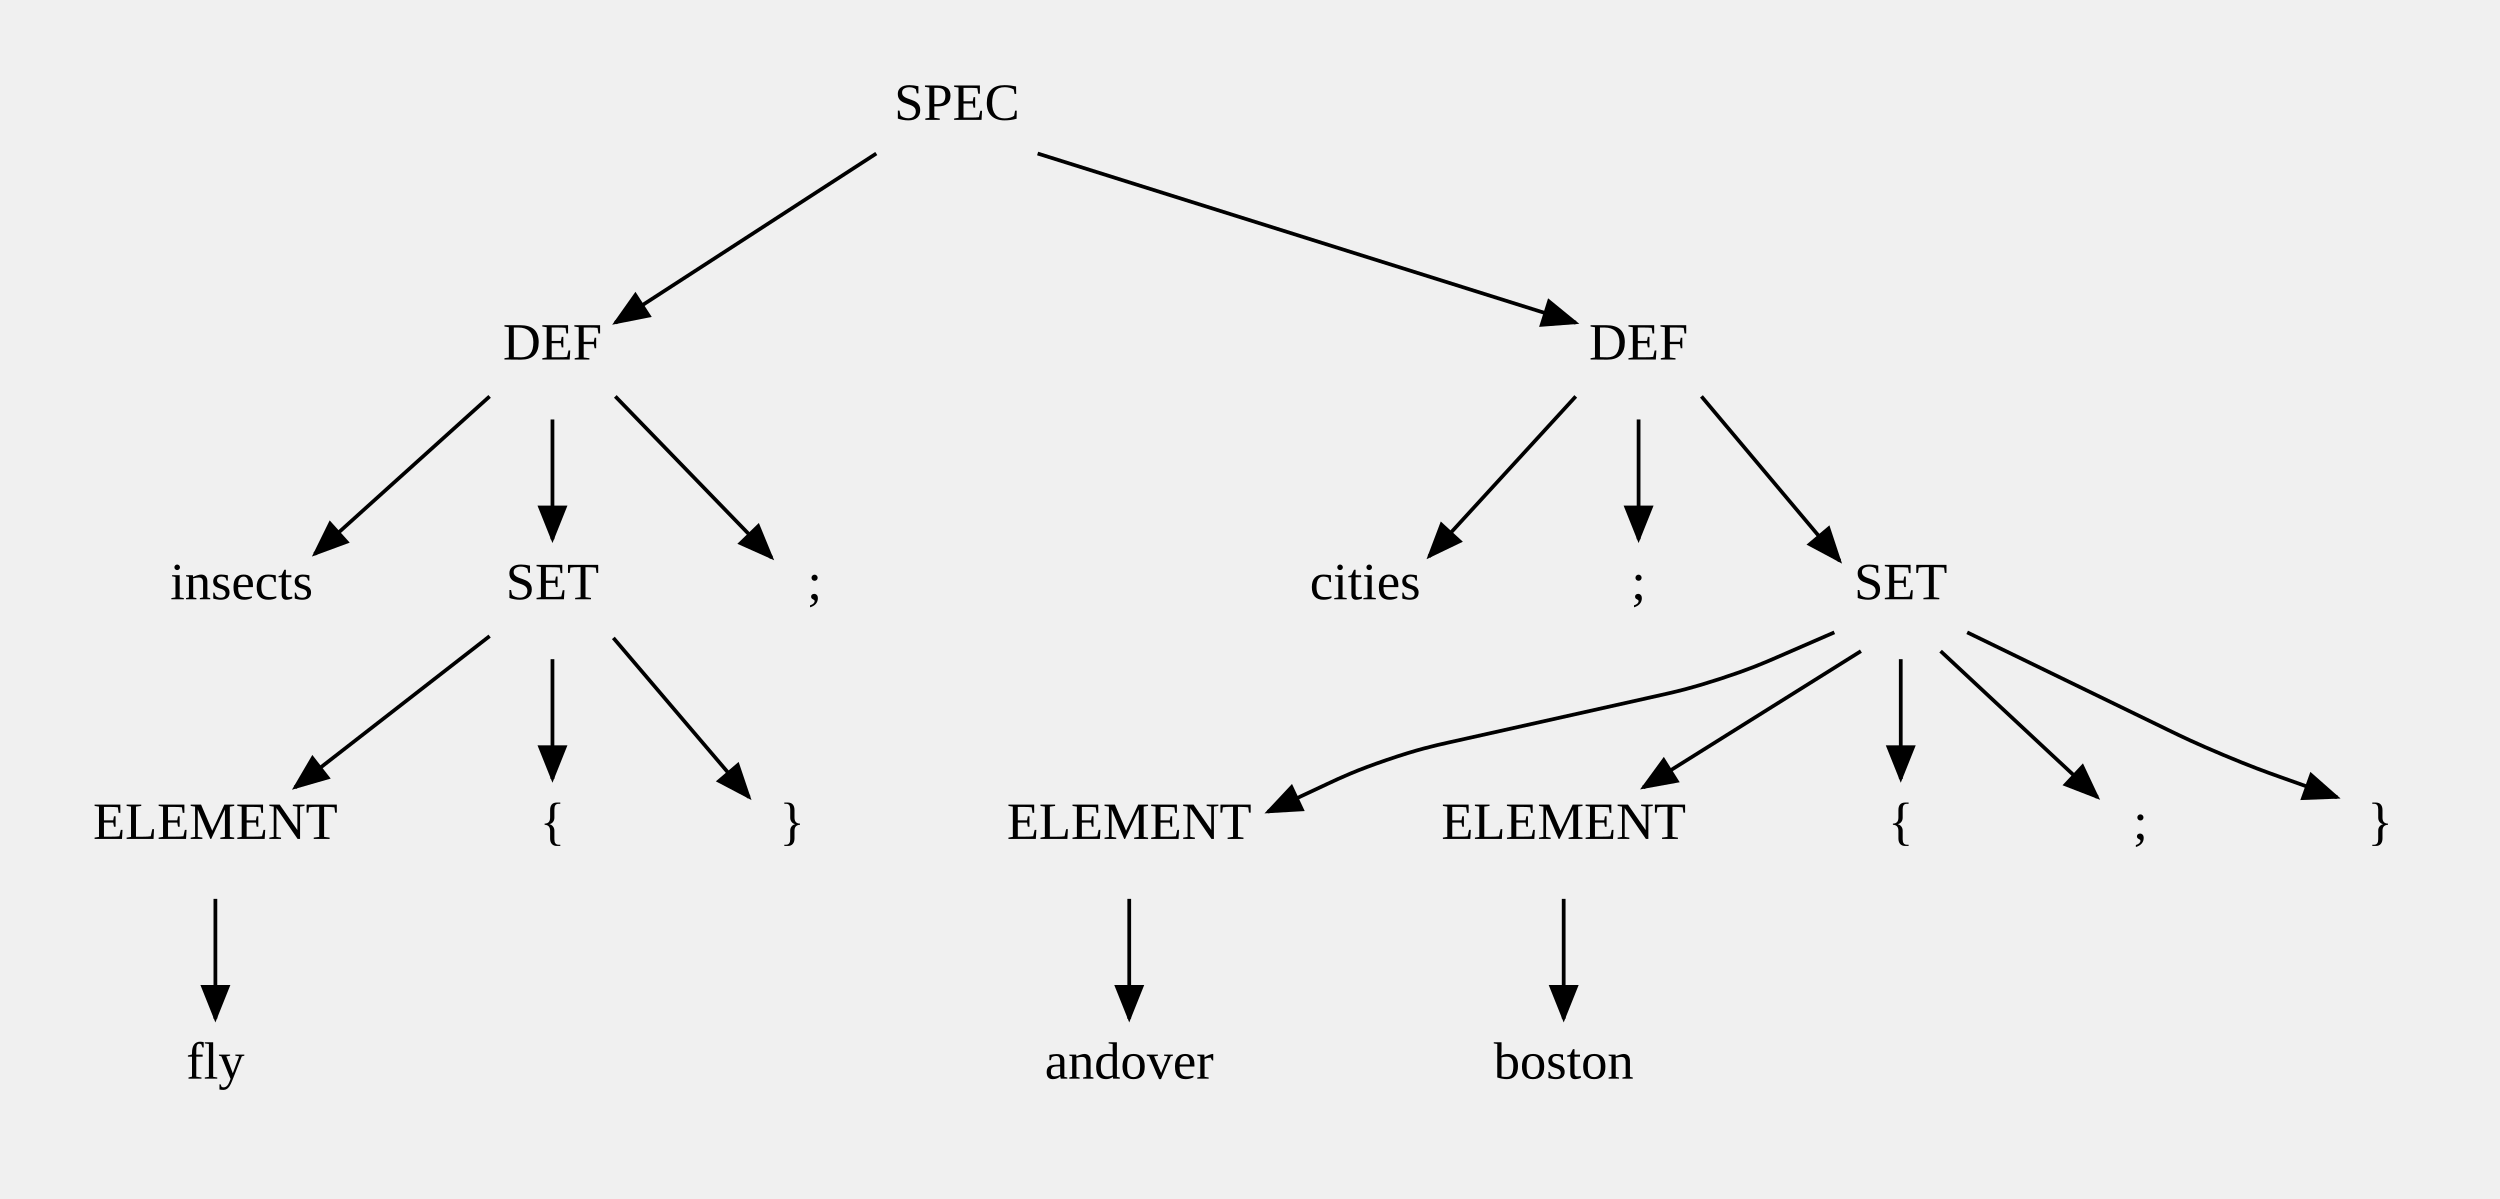
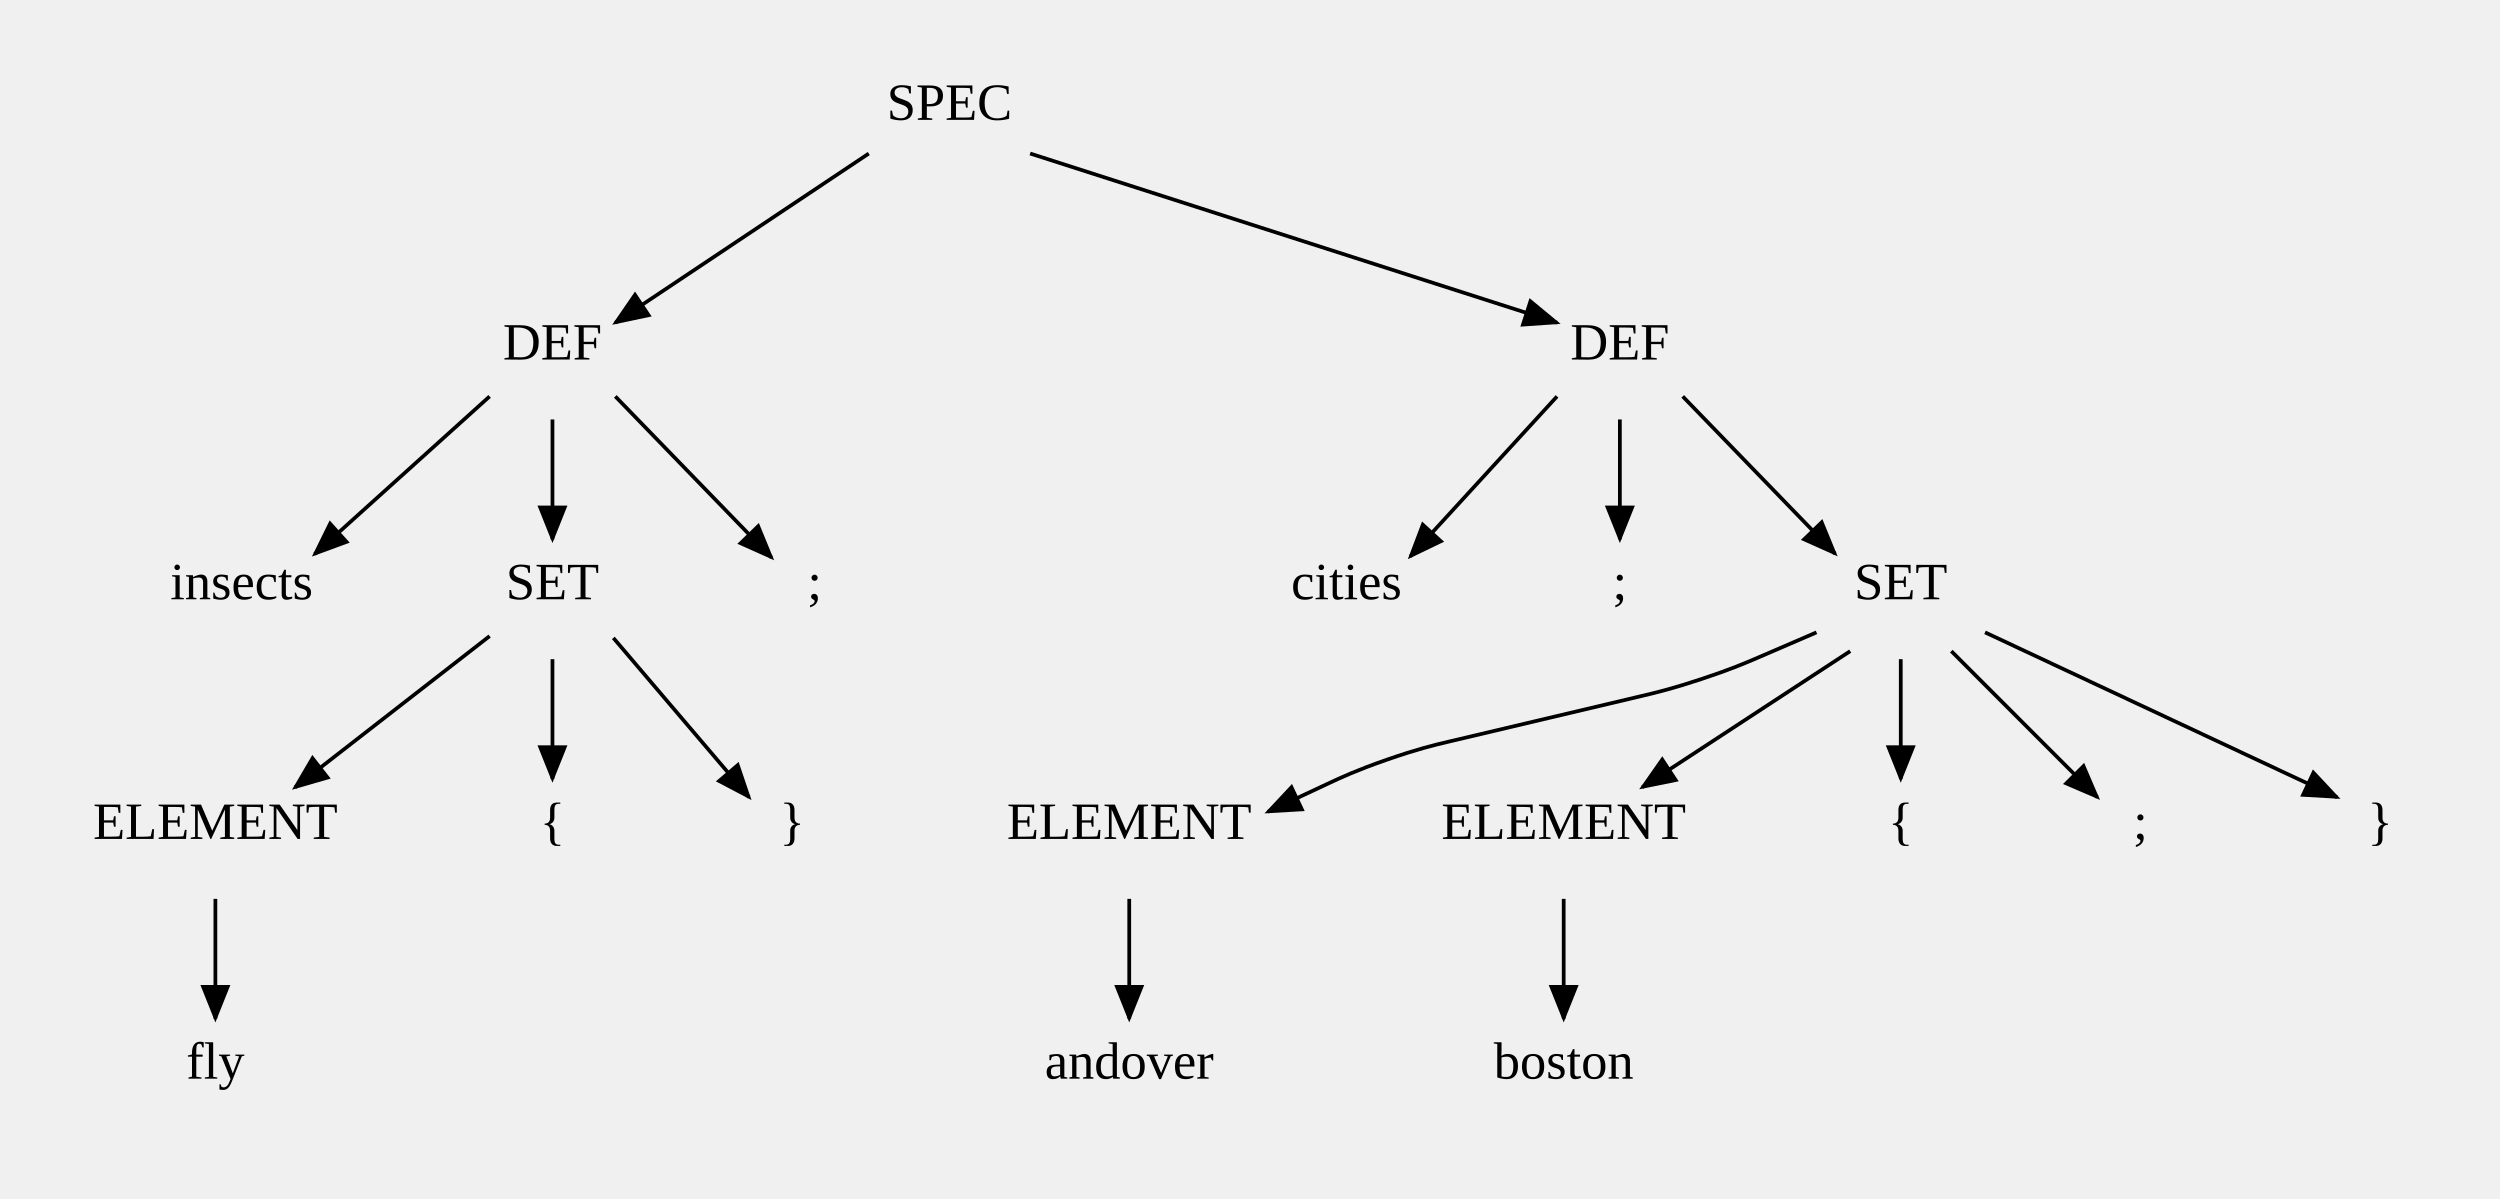
<svg xmlns="http://www.w3.org/2000/svg" width="667.51" height="320">
  <style type="text/css">
		.edge { fill: none; }
	</style>
  <defs>
    <marker id="normal" markerWidth="10" markerHeight="8" refX="9" refY="4" orient="auto-start-reverse" markerUnits="userSpaceOnUse">
      <path d="M0,0 L0,8 L10,4 z" fill="context-stroke" />
    </marker>
    <marker id="vee" markerWidth="10" markerHeight="8" refX="9" refY="4" orient="auto-start-reverse" markerUnits="userSpaceOnUse">
      <path d="M0,0 L10,4 L0,8 L3,4 z" fill="context-stroke" />
    </marker>
    <marker id="dot" markerWidth="8" markerHeight="8" refX="7" refY="4" orient="auto-start-reverse" markerUnits="userSpaceOnUse">
      <circle cx="4" cy="4" r="3.5" fill="context-stroke" />
    </marker>
    <marker id="odot" markerWidth="8" markerHeight="8" refX="7" refY="4" orient="auto-start-reverse" markerUnits="userSpaceOnUse">
      <circle cx="4" cy="4" r="3" fill="white" stroke="context-stroke" />
    </marker>
  </defs>
  <g>
-     <path class="edge" marker-end="url(#normal)" stroke="#000000" stroke-width="1" d="M233.97,40.991 L164.29,86.16 " />
-     <path class="edge" marker-end="url(#normal)" stroke="#000000" stroke-width="1" d="M277.05,40.991 L420.73,86.16 " />
-     <path class="edge" marker-end="url(#normal)" stroke="#000000" stroke-width="1" d="M420.73,105.84 L381.562,148.573 " />
-     <path class="edge" marker-end="url(#normal)" stroke="#000000" stroke-width="1" d="M454.29,105.84 L491.192,149.73 " />
-     <path class="edge" marker-end="url(#normal)" stroke="#000000" stroke-width="1" d="M437.51,112 L437.51,144 " />
+     <path class="edge" marker-end="url(#normal)" stroke="#000000" stroke-width="1" d="M231.97,40.991 L164.29,86.16 " />
+     <path class="edge" marker-end="url(#normal)" stroke="#000000" stroke-width="1" d="M275.05,40.991 L415.73,86.16 " />
+     <path class="edge" marker-end="url(#normal)" stroke="#000000" stroke-width="1" d="M415.73,105.84 L376.562,148.573 " />
+     <path class="edge" marker-end="url(#normal)" stroke="#000000" stroke-width="1" d="M449.29,105.84 L489.969,147.837 " />
+     <path class="edge" marker-end="url(#normal)" stroke="#000000" stroke-width="1" d="M432.51,112 L432.51,144 " />
    <path class="edge" marker-end="url(#normal)" stroke="#000000" stroke-width="1" d="M130.73,105.84 L84.016,147.941 " />
    <path class="edge" marker-end="url(#normal)" stroke="#000000" stroke-width="1" d="M147.51,112 L147.51,144 " />
    <path class="edge" marker-end="url(#normal)" stroke="#000000" stroke-width="1" d="M164.29,105.84 L206.01,148.876 " />
    <path class="edge" marker-end="url(#normal)" stroke="#000000" stroke-width="1" d="M507.51,176 L507.51,208 " />
-     <path class="edge" marker-end="url(#normal)" stroke="#000000" stroke-width="1" d="M489.777,168.844 L474.643,175.422 C470.86,177.067 467.077,178.711 459.267,181.255 C451.458,183.799 447.432,184.699 443.406,185.598 L386.965,198.209 C382.724,199.157 378.482,200.105 370.306,202.897 C362.13,205.689 358.195,207.533 354.26,209.377 L338.52,216.755 " />
-     <path class="edge" marker-end="url(#normal)" stroke="#000000" stroke-width="1" d="M518.15,173.856 L560.01,212.876 " />
-     <path class="edge" marker-end="url(#normal)" stroke="#000000" stroke-width="1" d="M496.87,173.856 L438.742,210.251 " />
-     <path class="edge" marker-end="url(#normal)" stroke="#000000" stroke-width="1" d="M525.243,168.844 L578.946,194.927 C582.587,196.695 586.228,198.463 593.682,201.591 C601.135,204.719 604.947,206.078 608.76,207.438 L624.01,212.876 " />
+     <path class="edge" marker-end="url(#normal)" stroke="#000000" stroke-width="1" d="M485.01,168.844 L469.76,175.422 C465.947,177.067 462.135,178.711 454.282,181.312 C446.429,183.912 442.389,184.869 438.348,185.825 L386.916,197.997 C382.687,198.998 378.458,199.998 370.294,202.844 C362.13,205.689 358.195,207.533 354.26,209.377 L338.52,216.755 " />
+     <path class="edge" marker-end="url(#normal)" stroke="#000000" stroke-width="1" d="M521.01,173.856 L560.01,212.876 " />
+     <path class="edge" marker-end="url(#normal)" stroke="#000000" stroke-width="1" d="M494.01,173.856 L438.504,210.197 " />
+     <path class="edge" marker-end="url(#normal)" stroke="#000000" stroke-width="1" d="M530.01,168.844 L624.01,212.876 " />
    <path class="edge" marker-end="url(#normal)" stroke="#000000" stroke-width="1" d="M301.51,240 L301.51,272 " />
    <path class="edge" marker-end="url(#normal)" stroke="#000000" stroke-width="1" d="M147.51,176 L147.51,208 " />
    <path class="edge" marker-end="url(#normal)" stroke="#000000" stroke-width="1" d="M130.73,169.84 L78.742,210.251 " />
    <path class="edge" marker-end="url(#normal)" stroke="#000000" stroke-width="1" d="M163.766,170.325 L200.01,212.876 " />
    <path class="edge" marker-end="url(#normal)" stroke="#000000" stroke-width="1" d="M417.51,240 L417.51,272 " />
    <path class="edge" marker-end="url(#normal)" stroke="#000000" stroke-width="1" d="M57.51,240 L57.51,272 " />
-     <g x="229.47" y="16" width="52.08" height="32" class="node" fill="#FFFFFF" stroke="#000000" stroke-width="1" />
-     <text text-anchor="middle" alignment-baseline="middle" x="255.51" y="32" font-size="14" fill="#000000">SPEC</text>
+     <g x="227.47" y="16" width="52.08" height="32" class="node" fill="#FFFFFF" stroke="#000000" stroke-width="1" />
+     <text text-anchor="middle" alignment-baseline="middle" x="253.51" y="32" font-size="14" fill="#000000">SPEC</text>
    <g x="126.23" y="80" width="42.56" height="32" class="node" fill="#FFFFFF" stroke="#000000" stroke-width="1" />
    <text text-anchor="middle" alignment-baseline="middle" x="147.51" y="96" font-size="14" fill="#000000">DEF</text>
-     <g x="416.23" y="80" width="42.56" height="32" class="node" fill="#FFFFFF" stroke="#000000" stroke-width="1" />
-     <text text-anchor="middle" alignment-baseline="middle" x="437.51" y="96" font-size="14" fill="#000000">DEF</text>
-     <g x="340.15" y="144" width="48.72" height="32" class="node" fill="#FFFFFF" stroke="#000000" stroke-width="1" />
-     <text text-anchor="middle" alignment-baseline="middle" x="364.51" y="160" font-size="14" fill="#000000">cities</text>
-     <g x="486.23" y="144" width="42.56" height="32" class="node" fill="#FFFFFF" stroke="#000000" stroke-width="1" />
+     <g x="411.23" y="80" width="42.56" height="32" class="node" fill="#FFFFFF" stroke="#000000" stroke-width="1" />
+     <text text-anchor="middle" alignment-baseline="middle" x="432.51" y="96" font-size="14" fill="#000000">DEF</text>
+     <g x="335.15" y="144" width="48.72" height="32" class="node" fill="#FFFFFF" stroke="#000000" stroke-width="1" />
+     <text text-anchor="middle" alignment-baseline="middle" x="359.51" y="160" font-size="14" fill="#000000">cities</text>
+     <g x="480.51" y="144" width="54" height="32" class="node" fill="#FFFFFF" stroke="#000000" stroke-width="1" />
    <text text-anchor="middle" alignment-baseline="middle" x="507.51" y="160" font-size="14" fill="#000000">SET</text>
-     <g x="421.51" y="144" width="32" height="32" class="node" fill="#FFFFFF" stroke="#000000" stroke-width="1" />
-     <text text-anchor="middle" alignment-baseline="middle" x="437.51" y="160" font-size="14" fill="#000000">;</text>
+     <g x="416.51" y="144" width="32" height="32" class="node" fill="#FFFFFF" stroke="#000000" stroke-width="1" />
+     <text text-anchor="middle" alignment-baseline="middle" x="432.51" y="160" font-size="14" fill="#000000">;</text>
    <g x="34.83" y="144" width="59.36" height="32" class="node" fill="#FFFFFF" stroke="#000000" stroke-width="1" />
    <text text-anchor="middle" alignment-baseline="middle" x="64.51" y="160" font-size="14" fill="#000000">insects</text>
    <g x="126.23" y="144" width="42.56" height="32" class="node" fill="#FFFFFF" stroke="#000000" stroke-width="1" />
    <text text-anchor="middle" alignment-baseline="middle" x="147.51" y="160" font-size="14" fill="#000000">SET</text>
    <g x="201.51" y="144" width="32" height="32" class="node" fill="#FFFFFF" stroke="#000000" stroke-width="1" />
    <text text-anchor="middle" alignment-baseline="middle" x="217.51" y="160" font-size="14" fill="#000000">;</text>
    <g x="491.51" y="208" width="32" height="32" class="node" fill="#FFFFFF" stroke="#000000" stroke-width="1" />
    <text text-anchor="middle" alignment-baseline="middle" x="507.51" y="224" font-size="14" fill="#000000">{</text>
    <g x="260" y="208" width="83.02" height="32" class="node" fill="#FFFFFF" stroke="#000000" stroke-width="1" />
    <text text-anchor="middle" alignment-baseline="middle" x="301.51" y="224" font-size="14" fill="#000000">ELEMENT</text>
    <g x="555.51" y="208" width="32" height="32" class="node" fill="#FFFFFF" stroke="#000000" stroke-width="1" />
    <text text-anchor="middle" alignment-baseline="middle" x="571.51" y="224" font-size="14" fill="#000000">;</text>
    <g x="376" y="208" width="83.02" height="32" class="node" fill="#FFFFFF" stroke="#000000" stroke-width="1" />
    <text text-anchor="middle" alignment-baseline="middle" x="417.51" y="224" font-size="14" fill="#000000">ELEMENT</text>
    <g x="619.51" y="208" width="32" height="32" class="node" fill="#FFFFFF" stroke="#000000" stroke-width="1" />
    <text text-anchor="middle" alignment-baseline="middle" x="635.51" y="224" font-size="14" fill="#000000">}</text>
    <g x="270.15" y="272" width="62.72" height="32" class="node" fill="#FFFFFF" stroke="#000000" stroke-width="1" />
    <text text-anchor="middle" alignment-baseline="middle" x="301.51" y="288" font-size="14" fill="#000000">andover</text>
    <g x="131.51" y="208" width="32" height="32" class="node" fill="#FFFFFF" stroke="#000000" stroke-width="1" />
    <text text-anchor="middle" alignment-baseline="middle" x="147.51" y="224" font-size="14" fill="#000000">{</text>
    <g x="16" y="208" width="83.02" height="32" class="node" fill="#FFFFFF" stroke="#000000" stroke-width="1" />
    <text text-anchor="middle" alignment-baseline="middle" x="57.51" y="224" font-size="14" fill="#000000">ELEMENT</text>
    <g x="195.51" y="208" width="32" height="32" class="node" fill="#FFFFFF" stroke="#000000" stroke-width="1" />
    <text text-anchor="middle" alignment-baseline="middle" x="211.51" y="224" font-size="14" fill="#000000">}</text>
    <g x="389.79" y="272" width="55.44" height="32" class="node" fill="#FFFFFF" stroke="#000000" stroke-width="1" />
    <text text-anchor="middle" alignment-baseline="middle" x="417.51" y="288" font-size="14" fill="#000000">boston</text>
    <g x="41.51" y="272" width="32" height="32" class="node" fill="#FFFFFF" stroke="#000000" stroke-width="1" />
    <text text-anchor="middle" alignment-baseline="middle" x="57.51" y="288" font-size="14" fill="#000000">fly</text>
  </g>
</svg>
